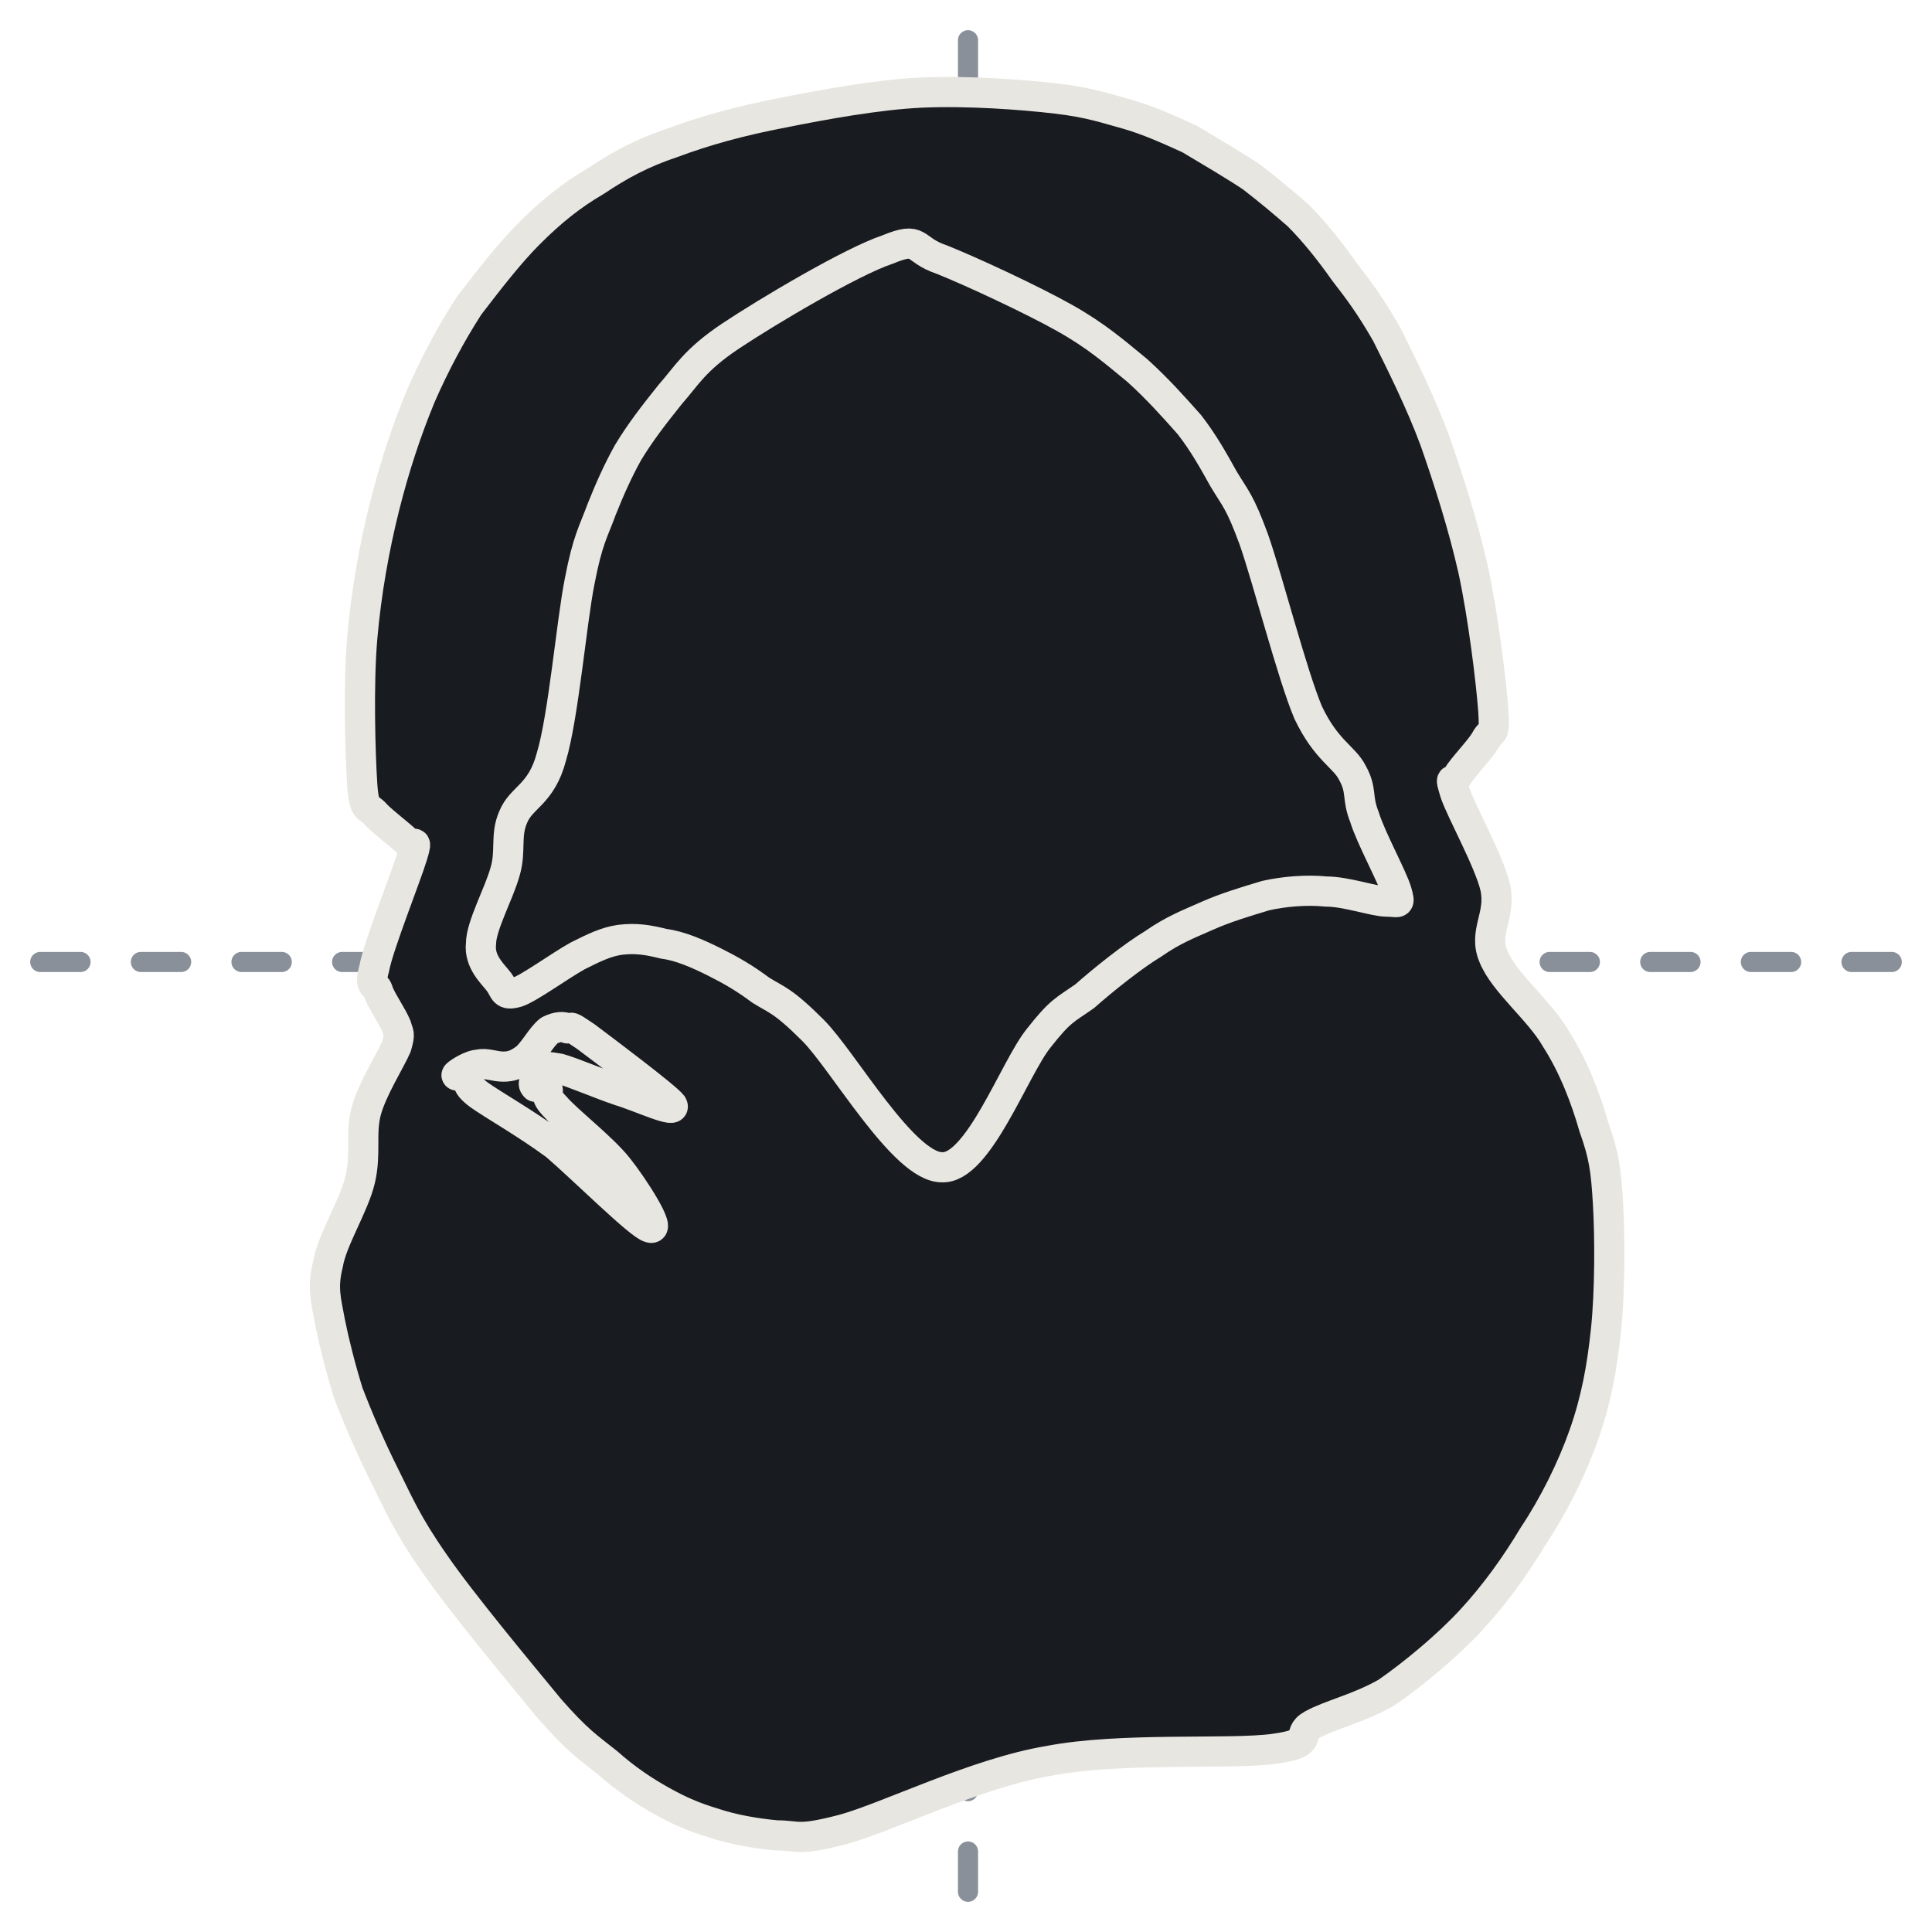
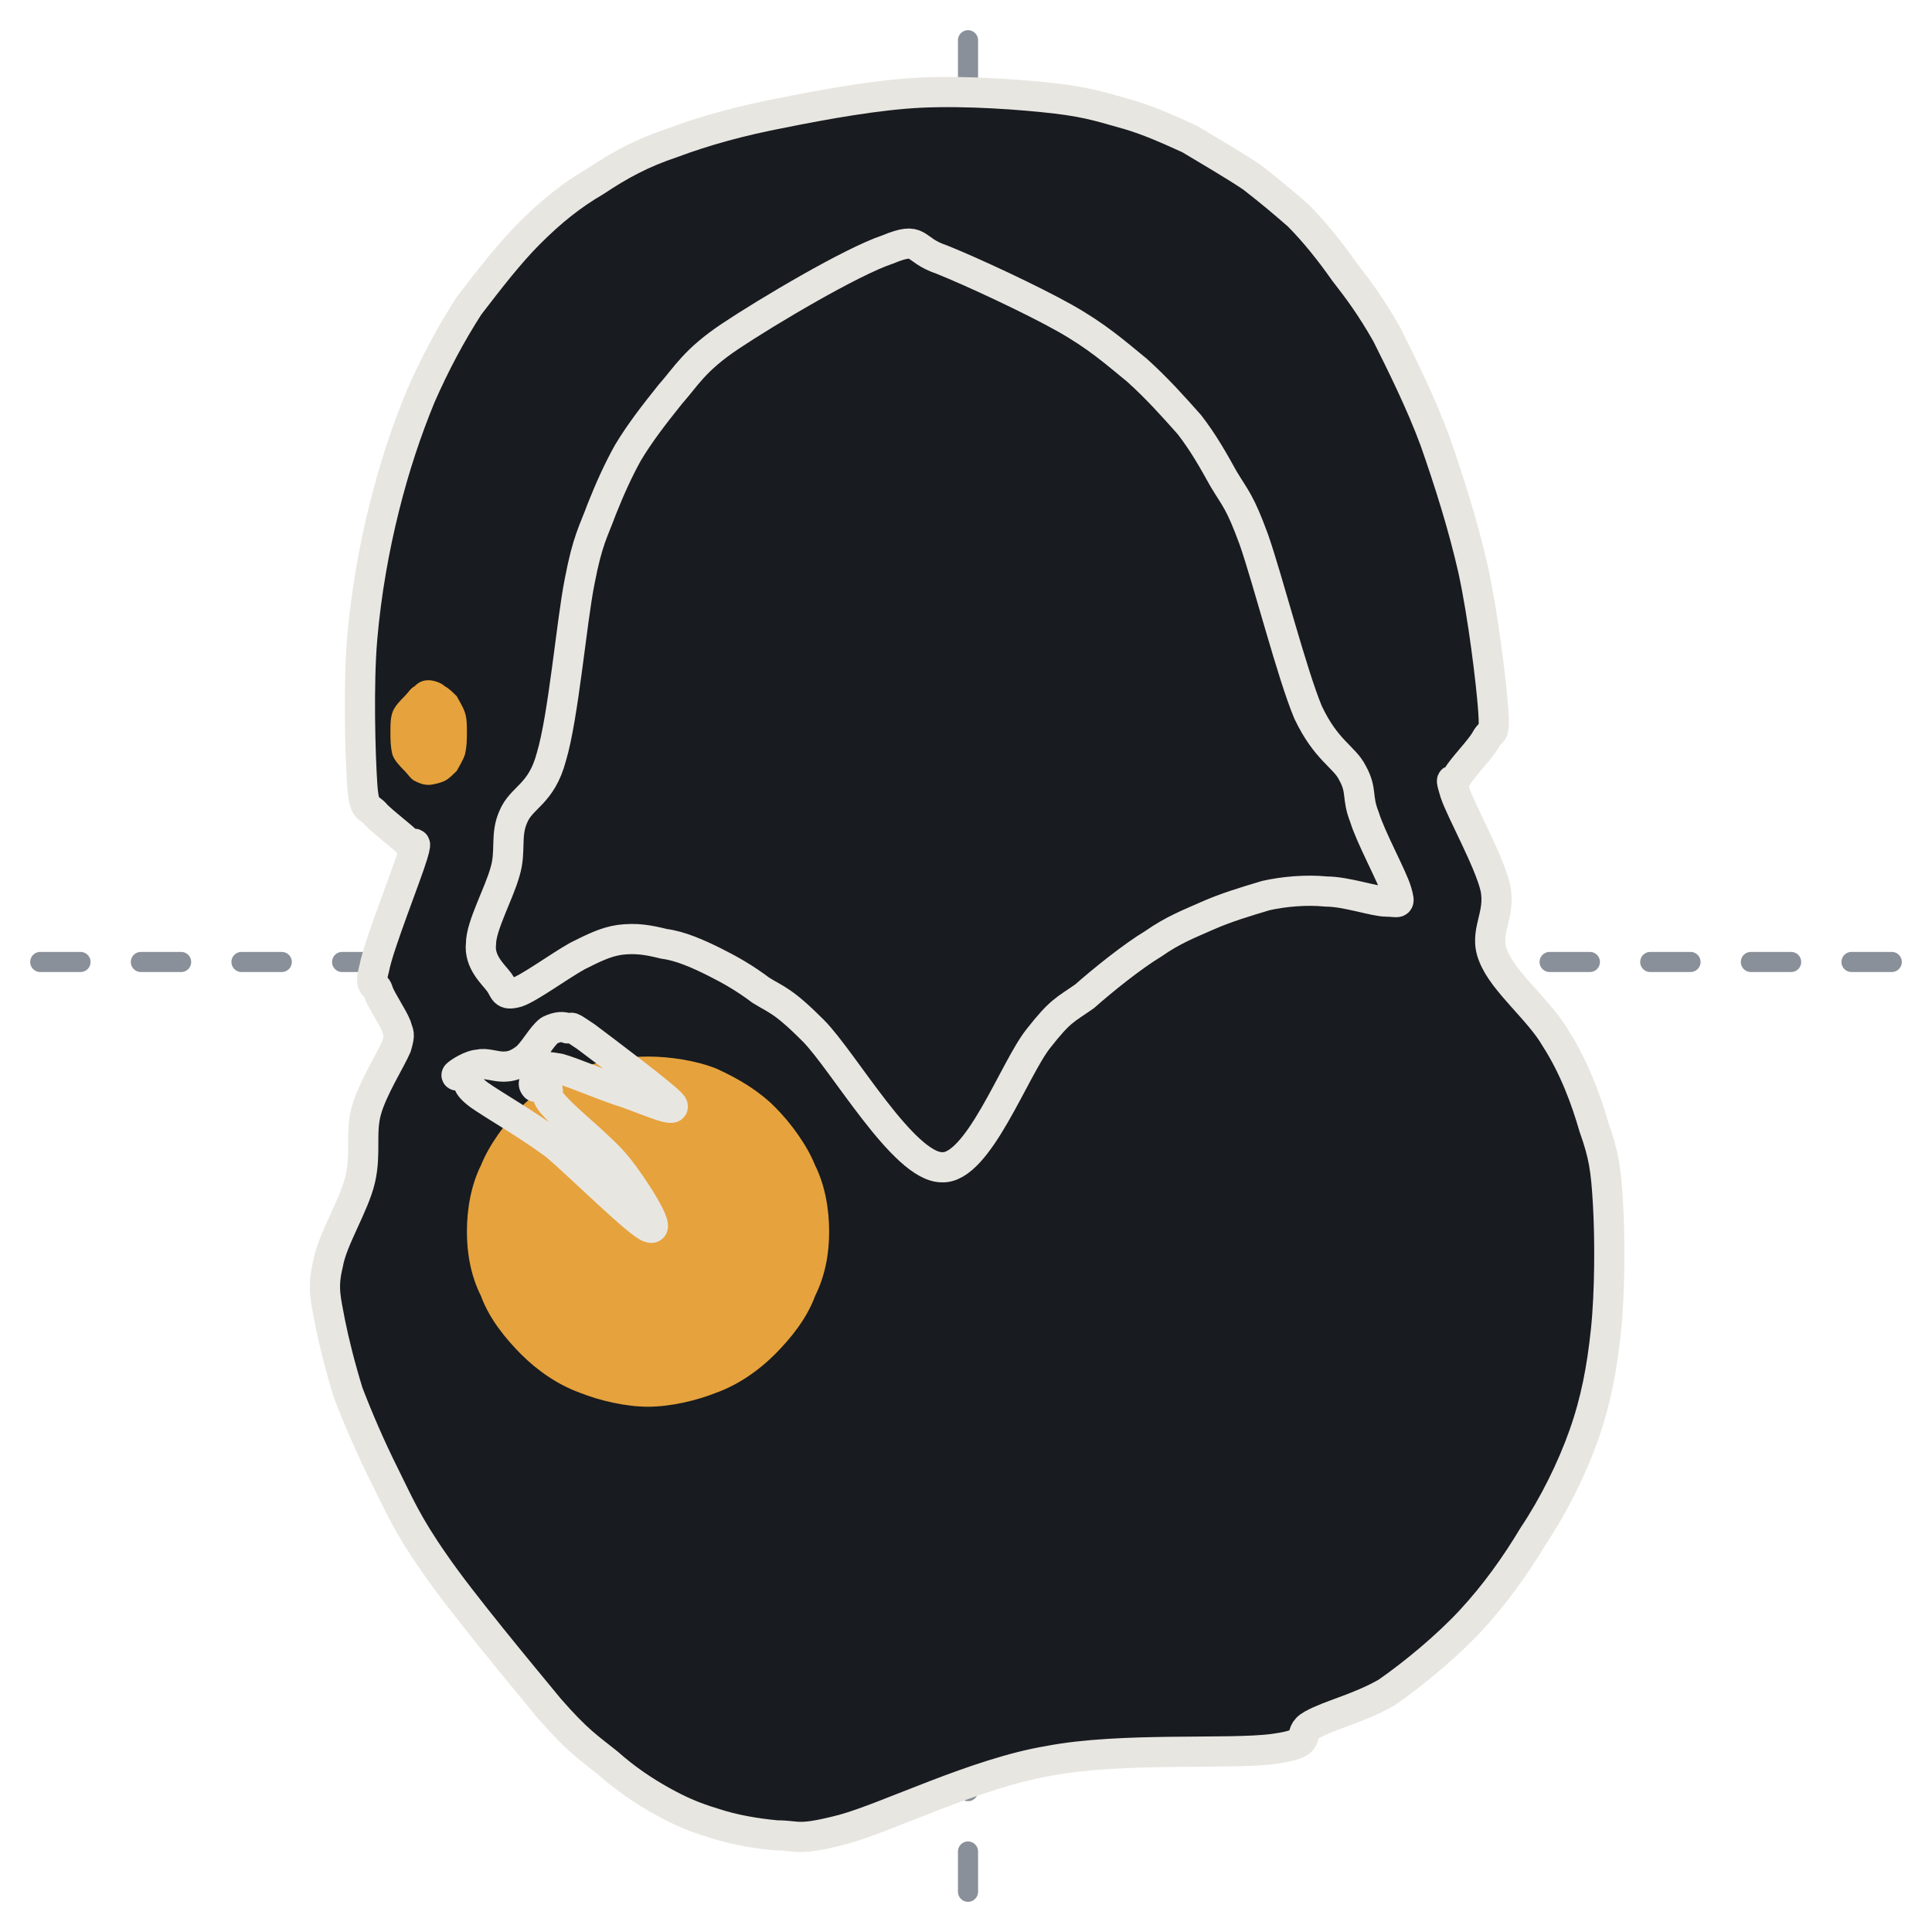
<svg xmlns="http://www.w3.org/2000/svg" viewBox="0 0 96 96" width="96" height="96" role="img" aria-label="HDB 630">
  <path d="M48.1 2.0L48.1 4.0M48.1 7.0L48.1 9.0M48.1 12.0L48.1 14.0M48.1 17.0L48.1 19.0M48.1 22.0L48.1 24.0M48.1 27.0L48.1 29.0M48.1 32.0L48.1 34.0M48.1 37.0L48.1 39.0M48.1 42.0L48.1 44.0M48.1 47.0L48.1 49.0M48.1 52.0L48.1 54.0M48.1 57.0L48.1 59.0M48.1 62.0L48.1 64.0M48.1 67.0L48.1 69.0M48.1 72.0L48.1 74.0M48.1 77.0L48.1 79.0M48.1 82.0L48.1 84.0M48.1 87.0L48.1 89.0M48.1 92.0L48.1 94.0M2.0 47.8L4.0 47.8M7.0 47.8L9.0 47.8M12.0 47.8L14.0 47.8M17.0 47.8L19.0 47.8M22.0 47.8L24.0 47.8M27.0 47.8L29.0 47.8M32.0 47.8L34.0 47.8M37.0 47.8L39.0 47.8M42.0 47.8L44.0 47.8M47.0 47.8L49.0 47.8M52.0 47.8L54.0 47.8M57.0 47.8L59.0 47.8M62.0 47.8L64.0 47.8M67.0 47.8L69.0 47.8M72.0 47.8L74.0 47.8M77.0 47.8L79.0 47.8M82.0 47.8L84.0 47.8M87.0 47.8L89.0 47.8M92.0 47.8L94.0 47.8" fill="none" stroke="#8A9099" stroke-width="1.0" stroke-linecap="round" stroke-linejoin="round" />
  <path d="M45.8 4.6C48.1 4.5 50.8 4.7 52.5 4.9C54.2 5.1 55.0 5.4 56.1 5.7C57.1 6.0 58.0 6.4 59.1 6.9C60.1 7.5 61.3 8.2 62.2 8.8C63.1 9.5 63.7 10.0 64.5 10.7C65.3 11.5 66.1 12.5 66.8 13.5C67.5 14.4 68.1 15.2 68.9 16.6C69.6 18.0 70.6 20.0 71.3 21.9C72.0 23.9 72.7 26.1 73.2 28.3C73.7 30.6 74.1 33.9 74.2 35.3C74.3 36.7 74.1 36.2 73.8 36.8C73.5 37.3 72.7 38.1 72.4 38.6C72.2 39.0 72.0 38.4 72.3 39.4C72.6 40.3 74.0 42.8 74.3 44.1C74.6 45.5 73.7 46.3 74.2 47.5C74.7 48.8 76.5 50.2 77.3 51.6C78.2 53.0 78.8 54.6 79.2 56.0C79.7 57.4 79.8 58.1 79.9 59.8C80.0 61.5 80.0 64.2 79.8 66.1C79.6 68.0 79.3 69.6 78.7 71.3C78.1 73.0 77.2 74.8 76.2 76.3C75.3 77.8 74.3 79.2 73.1 80.5C71.9 81.8 70.2 83.2 68.9 84.1C67.5 84.9 66.1 85.2 65.2 85.7C64.3 86.2 65.5 86.6 63.3 86.9C61.1 87.2 55.7 86.8 52.1 87.5C48.5 88.1 44.1 90.3 41.9 90.9C39.6 91.5 39.7 91.2 38.6 91.2C37.5 91.1 36.4 90.9 35.5 90.6C34.5 90.3 33.8 90.0 32.9 89.5C32.0 89.0 31.1 88.4 30.2 87.6C29.2 86.8 28.7 86.5 27.3 84.9C25.9 83.2 22.9 79.6 21.6 77.7C20.2 75.7 19.8 74.7 19.1 73.3C18.4 71.9 17.8 70.5 17.3 69.2C16.9 67.9 16.6 66.7 16.4 65.7C16.2 64.6 16.0 64.0 16.3 62.8C16.5 61.6 17.6 59.9 17.9 58.6C18.2 57.3 17.9 56.3 18.2 55.2C18.5 54.1 19.4 52.7 19.7 52.0C19.9 51.3 19.8 51.4 19.7 51.0C19.5 50.5 19.0 49.8 18.8 49.3C18.7 48.8 18.3 49.2 18.6 48.1C18.8 47.0 20.2 43.5 20.5 42.5C20.8 41.5 20.5 42.2 20.2 41.8C19.9 41.5 19.1 40.9 18.7 40.5C18.3 40.0 18.1 40.4 18.0 39.0C17.9 37.5 17.8 34.0 18.0 31.7C18.2 29.4 18.6 27.2 19.1 25.2C19.6 23.2 20.2 21.4 20.9 19.7C21.6 18.1 22.4 16.6 23.3 15.2C24.3 13.9 25.3 12.6 26.3 11.6C27.4 10.5 28.4 9.7 29.6 9.0C30.8 8.2 31.9 7.6 33.4 7.1C35.0 6.5 36.8 6.0 38.9 5.6C40.9 5.2 43.6 4.7 45.8 4.6Z" fill="#181B1F" stroke="#E8E6E1" stroke-width="1.5" stroke-linecap="round" stroke-linejoin="round" />
+   <path d="M23.2 36.4C23.2 36.7 23.2 37.1 23.1 37.5C23.0 37.8 22.8 38.1 22.7 38.3C22.5 38.5 22.3 38.7 22.1 38.8C21.9 38.9 21.5 39.0 21.3 39.0C21.0 39.0 20.8 38.9 20.6 38.8C20.4 38.7 20.3 38.5 20.1 38.3C19.9 38.1 19.6 37.8 19.5 37.5C19.4 37.1 19.4 36.7 19.4 36.4C19.4 36.0 19.4 35.7 19.5 35.4C19.6 35.1 19.9 34.8 20.1 34.6C20.3 34.4 20.4 34.2 20.6 34.1C20.8 33.9 21.0 33.8 21.3 33.8C21.5 33.8 21.9 33.9 22.1 34.1C22.3 34.2 22.5 34.4 22.7 34.6C22.8 34.8 23.0 35.1 23.1 35.4C23.2 35.7 23.2 36.0 23.2 36.4Z" fill="#E6A23C" />
+   <path d="M41.2 61.2C41.2 62.3 41.0 63.4 40.5 64.4C40.1 65.5 39.3 66.5 38.5 67.3C37.7 68.1 36.7 68.8 35.6 69.2C34.6 69.6 33.3 69.9 32.2 69.9C31.1 69.9 29.8 69.6 28.8 69.2C27.7 68.8 26.7 68.1 25.9 67.3C25.1 66.5 24.3 65.5 23.9 64.4C23.4 63.4 23.2 62.3 23.2 61.2C23.2 60.1 23.4 58.9 23.9 57.9C24.3 56.9 25.1 55.8 25.9 55.0C26.7 54.2 27.7 53.6 28.8 53.1C29.8 52.7 31.1 52.5 32.2 52.5C33.3 52.5 34.6 52.7 35.6 53.1C36.7 53.6 37.7 54.2 38.5 55.0C39.3 55.8 40.1 56.9 40.5 57.9C41.0 58.9 41.2 60.1 41.2 61.2Z" fill="#E6A23C" />
  <path d="M44.1 12.4C45.8 11.7 45.3 12.4 46.8 12.9C48.3 13.5 51.3 14.9 52.9 15.8C54.5 16.7 55.4 17.5 56.5 18.4C57.5 19.3 58.3 20.2 59.1 21.1C59.8 22.0 60.3 22.9 60.8 23.8C61.4 24.8 61.6 24.9 62.3 26.8C63.0 28.8 64.2 33.5 65.0 35.4C65.9 37.3 66.8 37.6 67.2 38.4C67.7 39.3 67.4 39.6 67.8 40.6C68.1 41.6 69.2 43.6 69.4 44.3C69.6 45.0 69.5 44.8 68.9 44.8C68.3 44.8 66.9 44.3 65.9 44.3C64.9 44.2 63.8 44.3 62.9 44.5C61.9 44.8 60.9 45.1 60.0 45.5C59.1 45.9 58.3 46.2 57.3 46.9C56.3 47.5 54.8 48.7 53.9 49.5C52.9 50.2 52.7 50.2 51.6 51.6C50.4 53.1 48.6 58.1 46.8 58.0C44.9 58.0 41.9 52.7 40.4 51.2C38.9 49.7 38.6 49.7 37.8 49.2C37.0 48.6 36.3 48.2 35.5 47.8C34.7 47.4 33.8 47.0 33.0 46.9C32.2 46.7 31.6 46.6 30.8 46.7C30.1 46.8 29.5 47.1 28.7 47.5C27.8 48.0 26.3 49.1 25.7 49.3C25.0 49.5 25.1 49.2 24.8 48.8C24.5 48.4 23.8 47.8 23.9 46.9C23.9 46.0 24.8 44.4 25.1 43.3C25.4 42.3 25.1 41.5 25.5 40.6C25.9 39.6 26.9 39.5 27.4 37.6C28.0 35.6 28.4 30.9 28.8 28.9C29.2 26.8 29.5 26.4 29.9 25.3C30.3 24.3 30.7 23.4 31.2 22.5C31.8 21.5 32.5 20.6 33.3 19.6C34.1 18.7 34.5 17.9 36.3 16.7C38.1 15.5 42.3 13.0 44.1 12.4Z" fill="none" stroke="#E8E6E1" stroke-width="1.5" stroke-linecap="round" stroke-linejoin="round" />
  <path d="M27.3 51.2C27.7 51.0 28.0 51.0 28.2 51.1C28.5 51.1 28.2 50.9 29.1 51.5C29.9 52.1 33.1 54.5 33.4 54.9C33.7 55.4 31.8 54.5 30.8 54.2C29.9 53.9 28.5 53.3 27.8 53.1C27.2 53.0 27.2 53.0 27.0 53.1C26.8 53.2 26.7 53.5 26.6 53.7C26.5 53.8 26.5 53.9 26.6 54.0C26.7 54.0 27.0 53.9 27.2 54.1C27.3 54.3 27.0 54.4 27.6 55.0C28.2 55.7 29.9 57.0 30.7 58.0C31.5 59.0 32.9 61.2 32.3 61.0C31.8 60.9 29.0 58.1 27.6 56.9C26.1 55.8 24.5 54.9 23.8 54.4C23.0 53.8 23.4 53.7 23.2 53.5C23.0 53.4 22.6 53.5 22.7 53.4C22.8 53.3 23.4 52.9 23.8 52.9C24.1 52.8 24.6 53.0 25.0 53.0C25.4 53.0 25.7 52.9 26.1 52.6C26.5 52.3 26.9 51.5 27.3 51.2Z" fill="none" stroke="#E8E6E1" stroke-width="1.5" stroke-linecap="round" stroke-linejoin="round" />
</svg>
